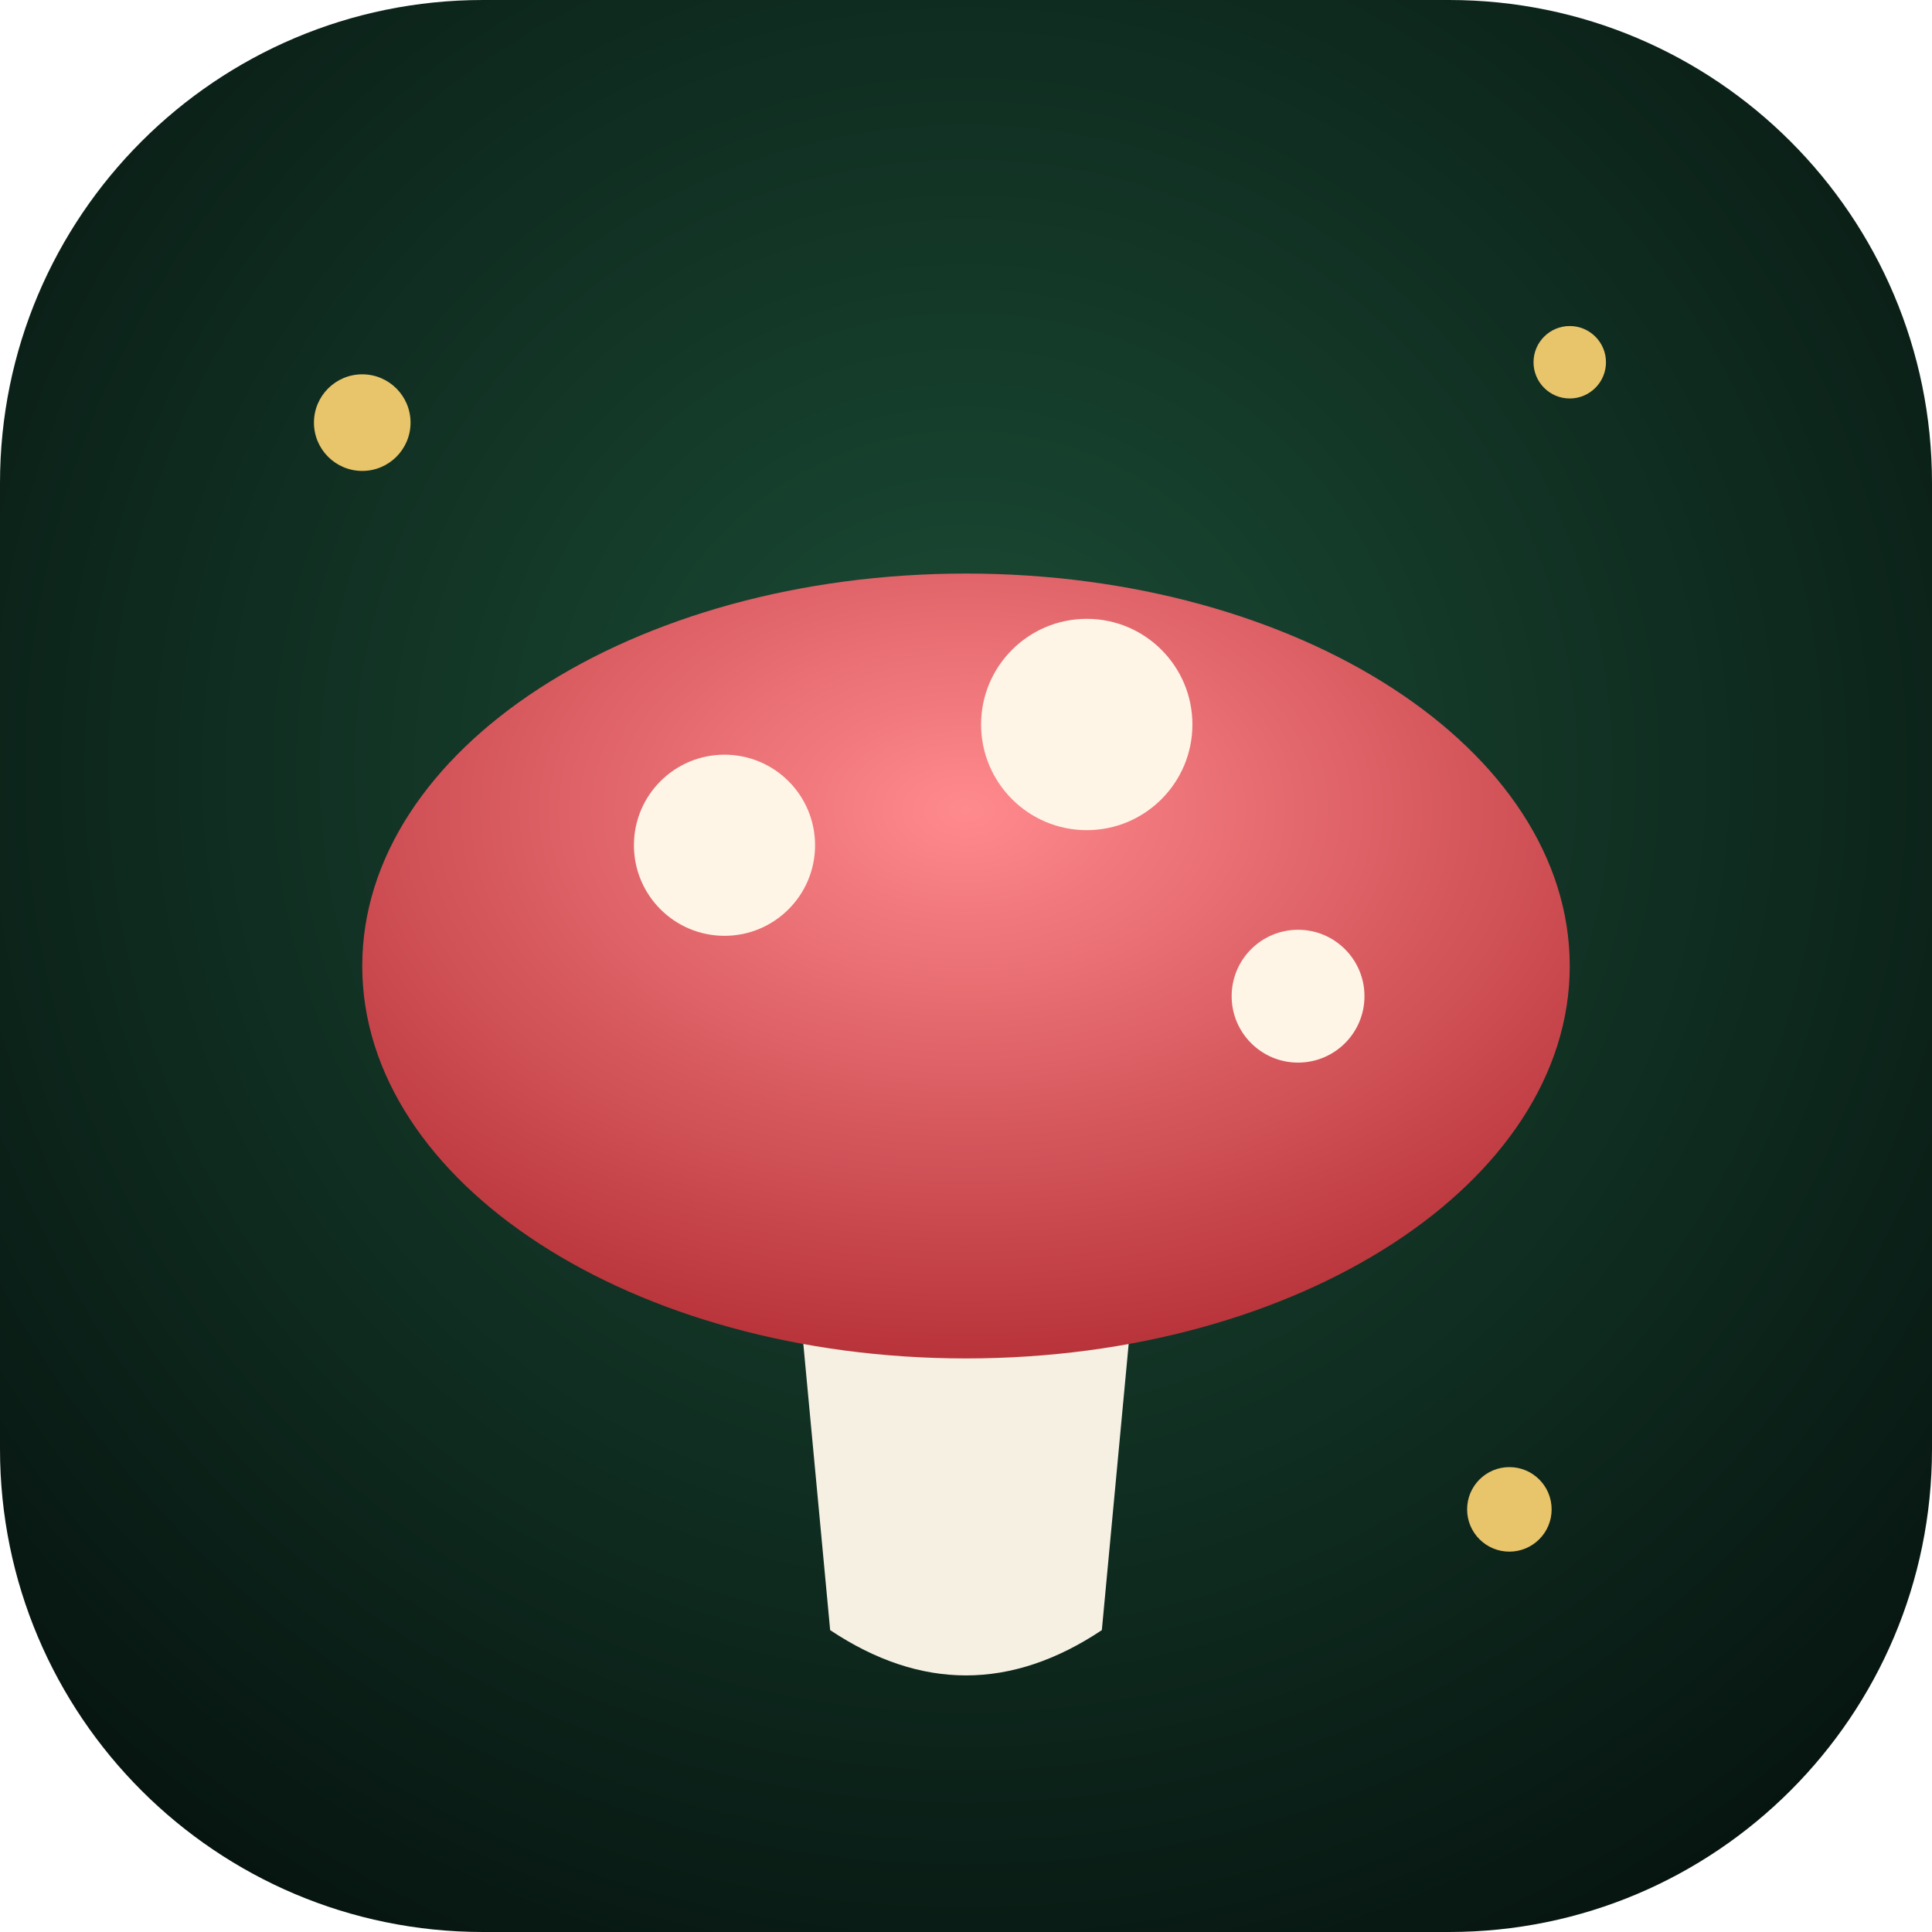
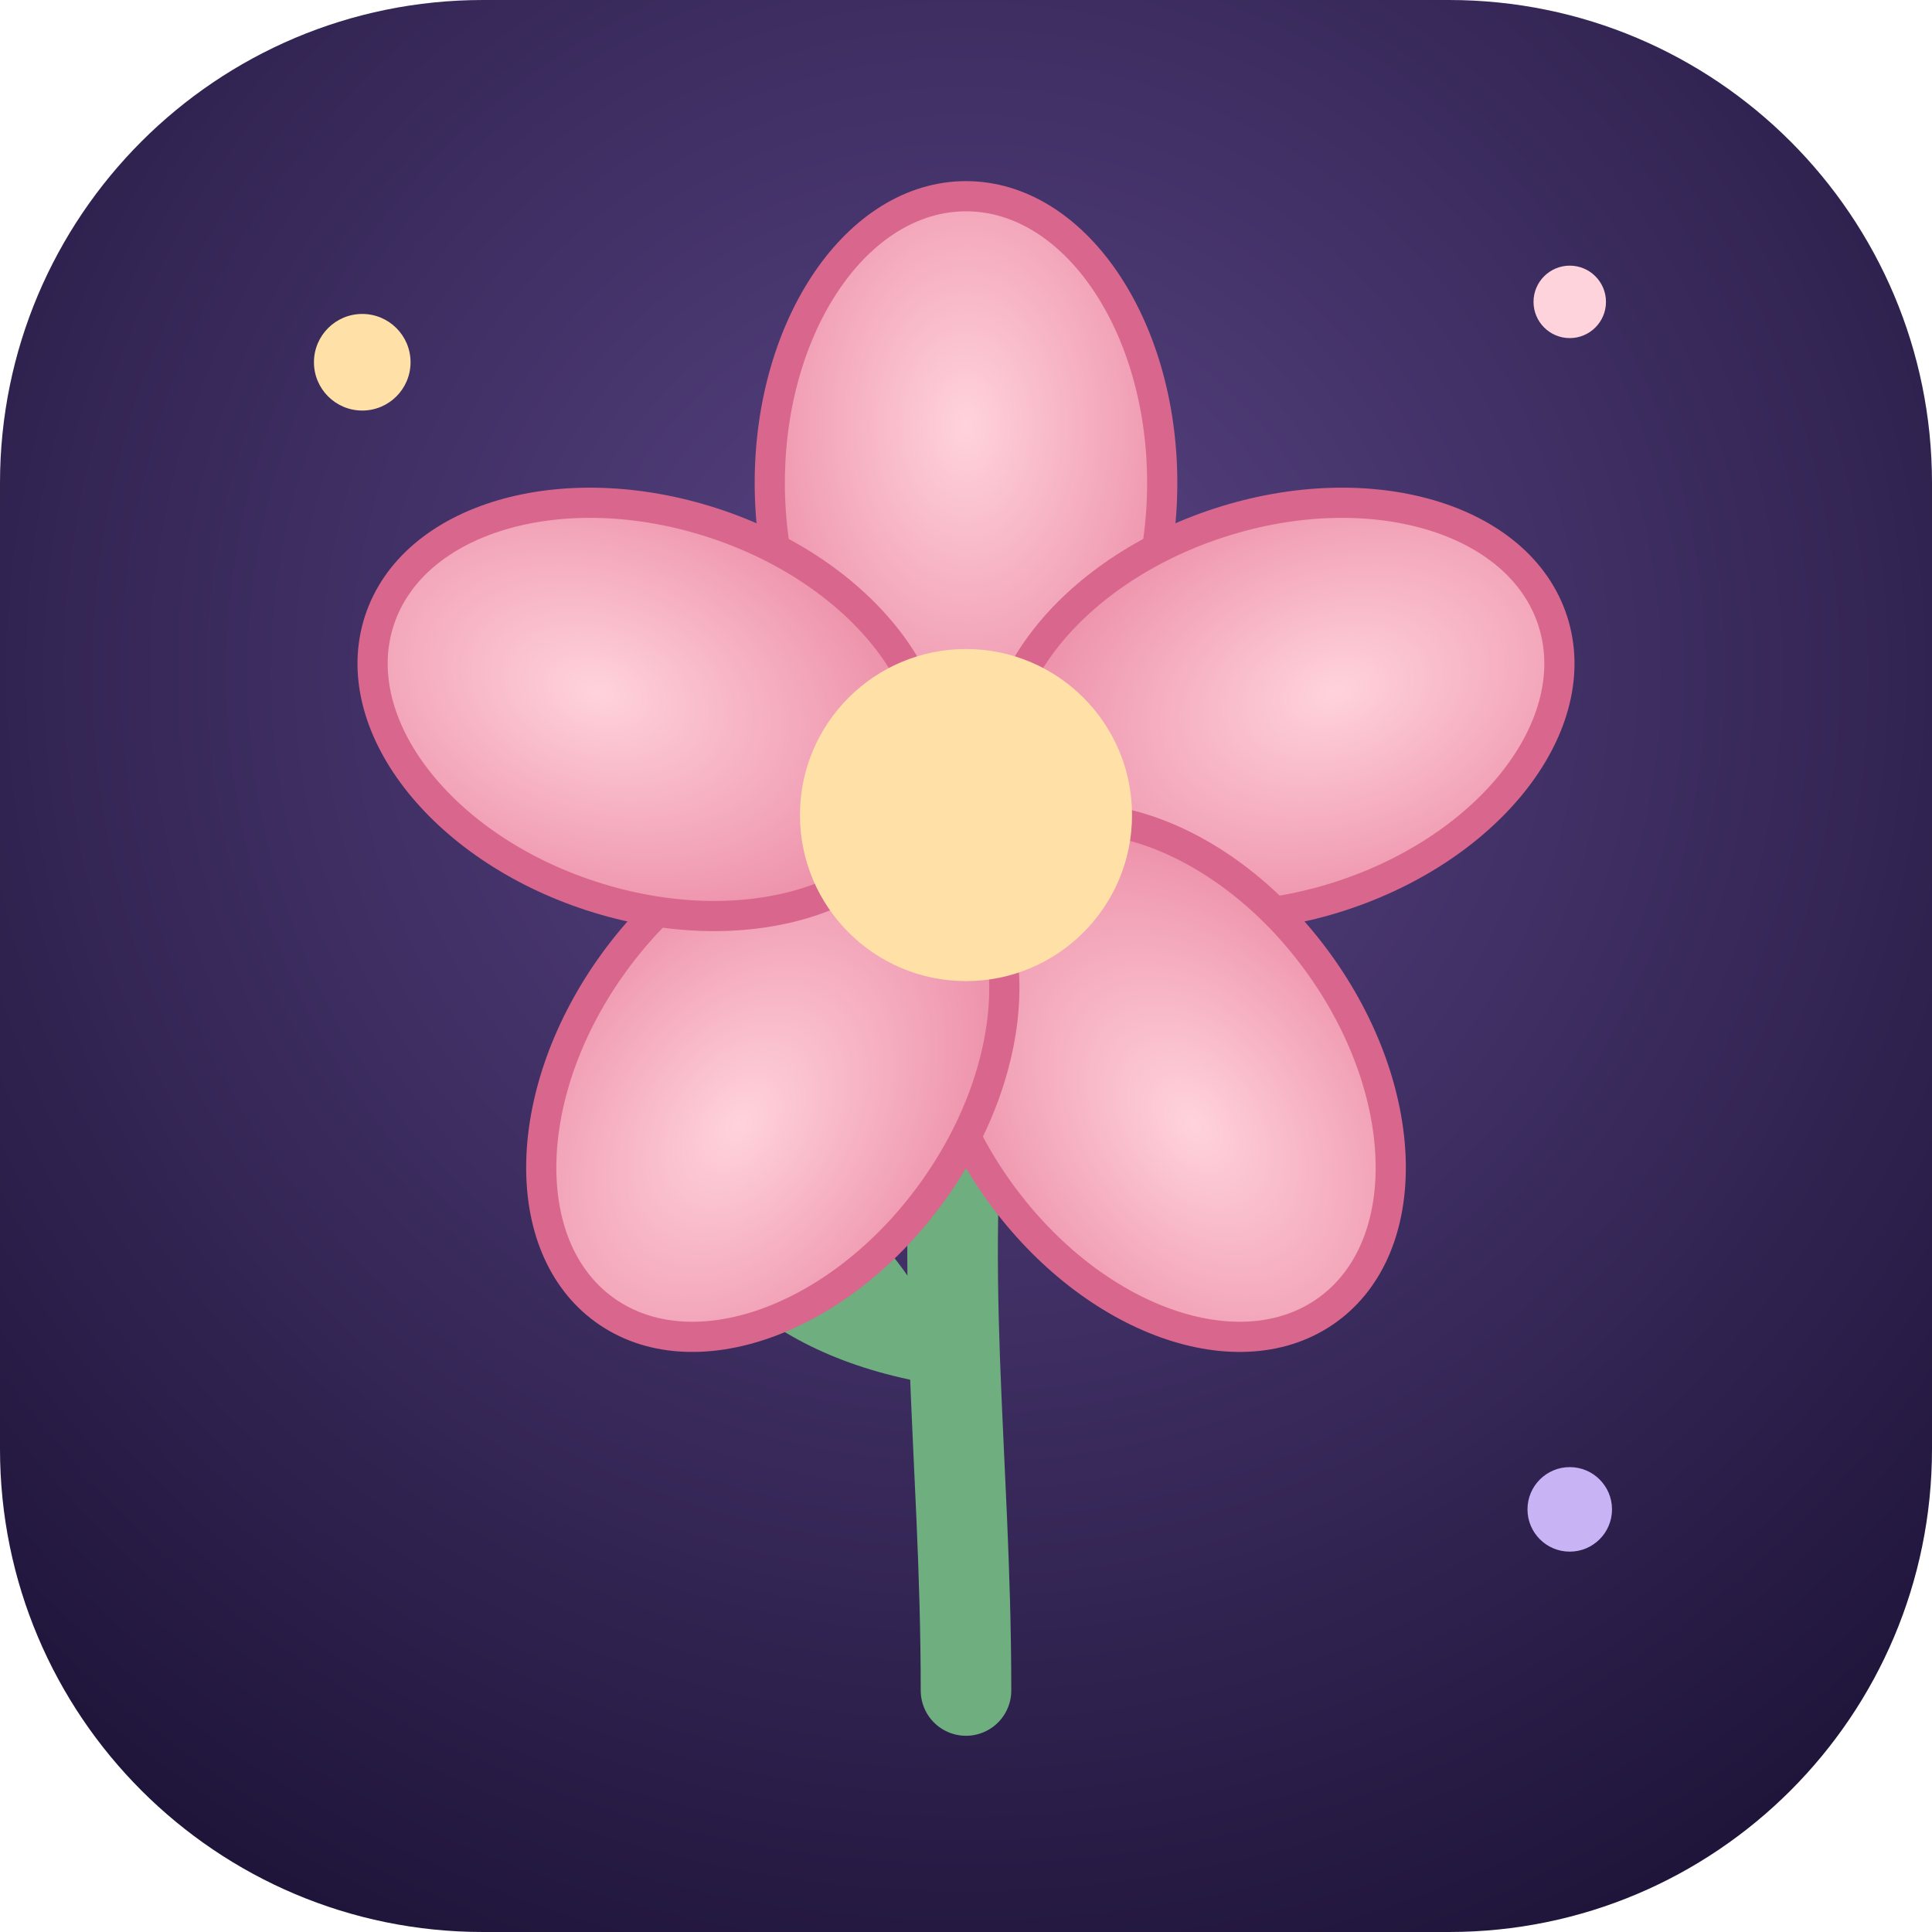
<svg xmlns="http://www.w3.org/2000/svg" viewBox="0 0 64 64">
  <defs>
-     <radialGradient id="bg" cx="50%" cy="40%" r="70%">
-       <stop offset="0" stop-color="#1b4d36" />
-       <stop offset="1" stop-color="#06130f" />
+     <radialGradient id="bg" cx="50%" cy="35%" r="75%">
+       <stop offset="0" stop-color="#5a4586" />
+       <stop offset="1" stop-color="#1c1236" />
    </radialGradient>
-     <radialGradient id="cap" cx="50%" cy="30%" r="70%">
-       <stop offset="0" stop-color="#ff8a8e" />
-       <stop offset="1" stop-color="#b8343a" />
+     <radialGradient id="petal" cx="50%" cy="40%" r="70%">
+       <stop offset="0" stop-color="#ffd3dc" />
+       <stop offset="1" stop-color="#e9819f" />
    </radialGradient>
  </defs>
  <rect width="64" height="64" rx="16" fill="url(#bg)" />
-   <path d="M26 38 q6 -3 12 0 l-1.5 16 q-4.5 3 -9 0z" fill="#f6f0e3" />
-   <ellipse cx="32" cy="32" rx="20" ry="13" fill="url(#cap)" />
-   <circle cx="24" cy="28" r="3" fill="#fff5e6" />
-   <circle cx="36" cy="24" r="3.5" fill="#fff5e6" />
-   <circle cx="43" cy="33" r="2.2" fill="#fff5e6" />
-   <circle cx="12" cy="14" r="1.6" fill="#e8c46a" />
-   <circle cx="52" cy="12" r="1.2" fill="#e8c46a" />
-   <circle cx="50" cy="50" r="1.4" fill="#e8c46a" />
+   <path d="M32 56 C32 48 31 42 32 34" stroke="#6fae7f" stroke-width="3" fill="none" stroke-linecap="round" />
+   <path d="M32 46 q-9 -1 -11 -9 q8 1 11 9z" fill="#6fae7f" />
+   <g fill="url(#petal)" stroke="#d9678d" stroke-width="1">
+     <ellipse cx="32" cy="16" rx="6.5" ry="9.5" />
+     <ellipse cx="42.4" cy="23.5" rx="6.5" ry="9.5" transform="rotate(72 42.4 23.5)" />
+     <ellipse cx="38.4" cy="35.7" rx="6.5" ry="9.5" transform="rotate(144 38.4 35.7)" />
+     <ellipse cx="25.6" cy="35.7" rx="6.5" ry="9.5" transform="rotate(216 25.6 35.7)" />
+     <ellipse cx="21.6" cy="23.5" rx="6.5" ry="9.5" transform="rotate(288 21.6 23.5)" />
+   </g>
+   <circle cx="32" cy="27" r="5.5" fill="#ffe1a8" />
+   <circle cx="12" cy="12" r="1.6" fill="#ffe1a8" />
+   <circle cx="52" cy="10" r="1.2" fill="#ffd3dc" />
+   <circle cx="52" cy="50" r="1.4" fill="#c8b3f5" />
</svg>
